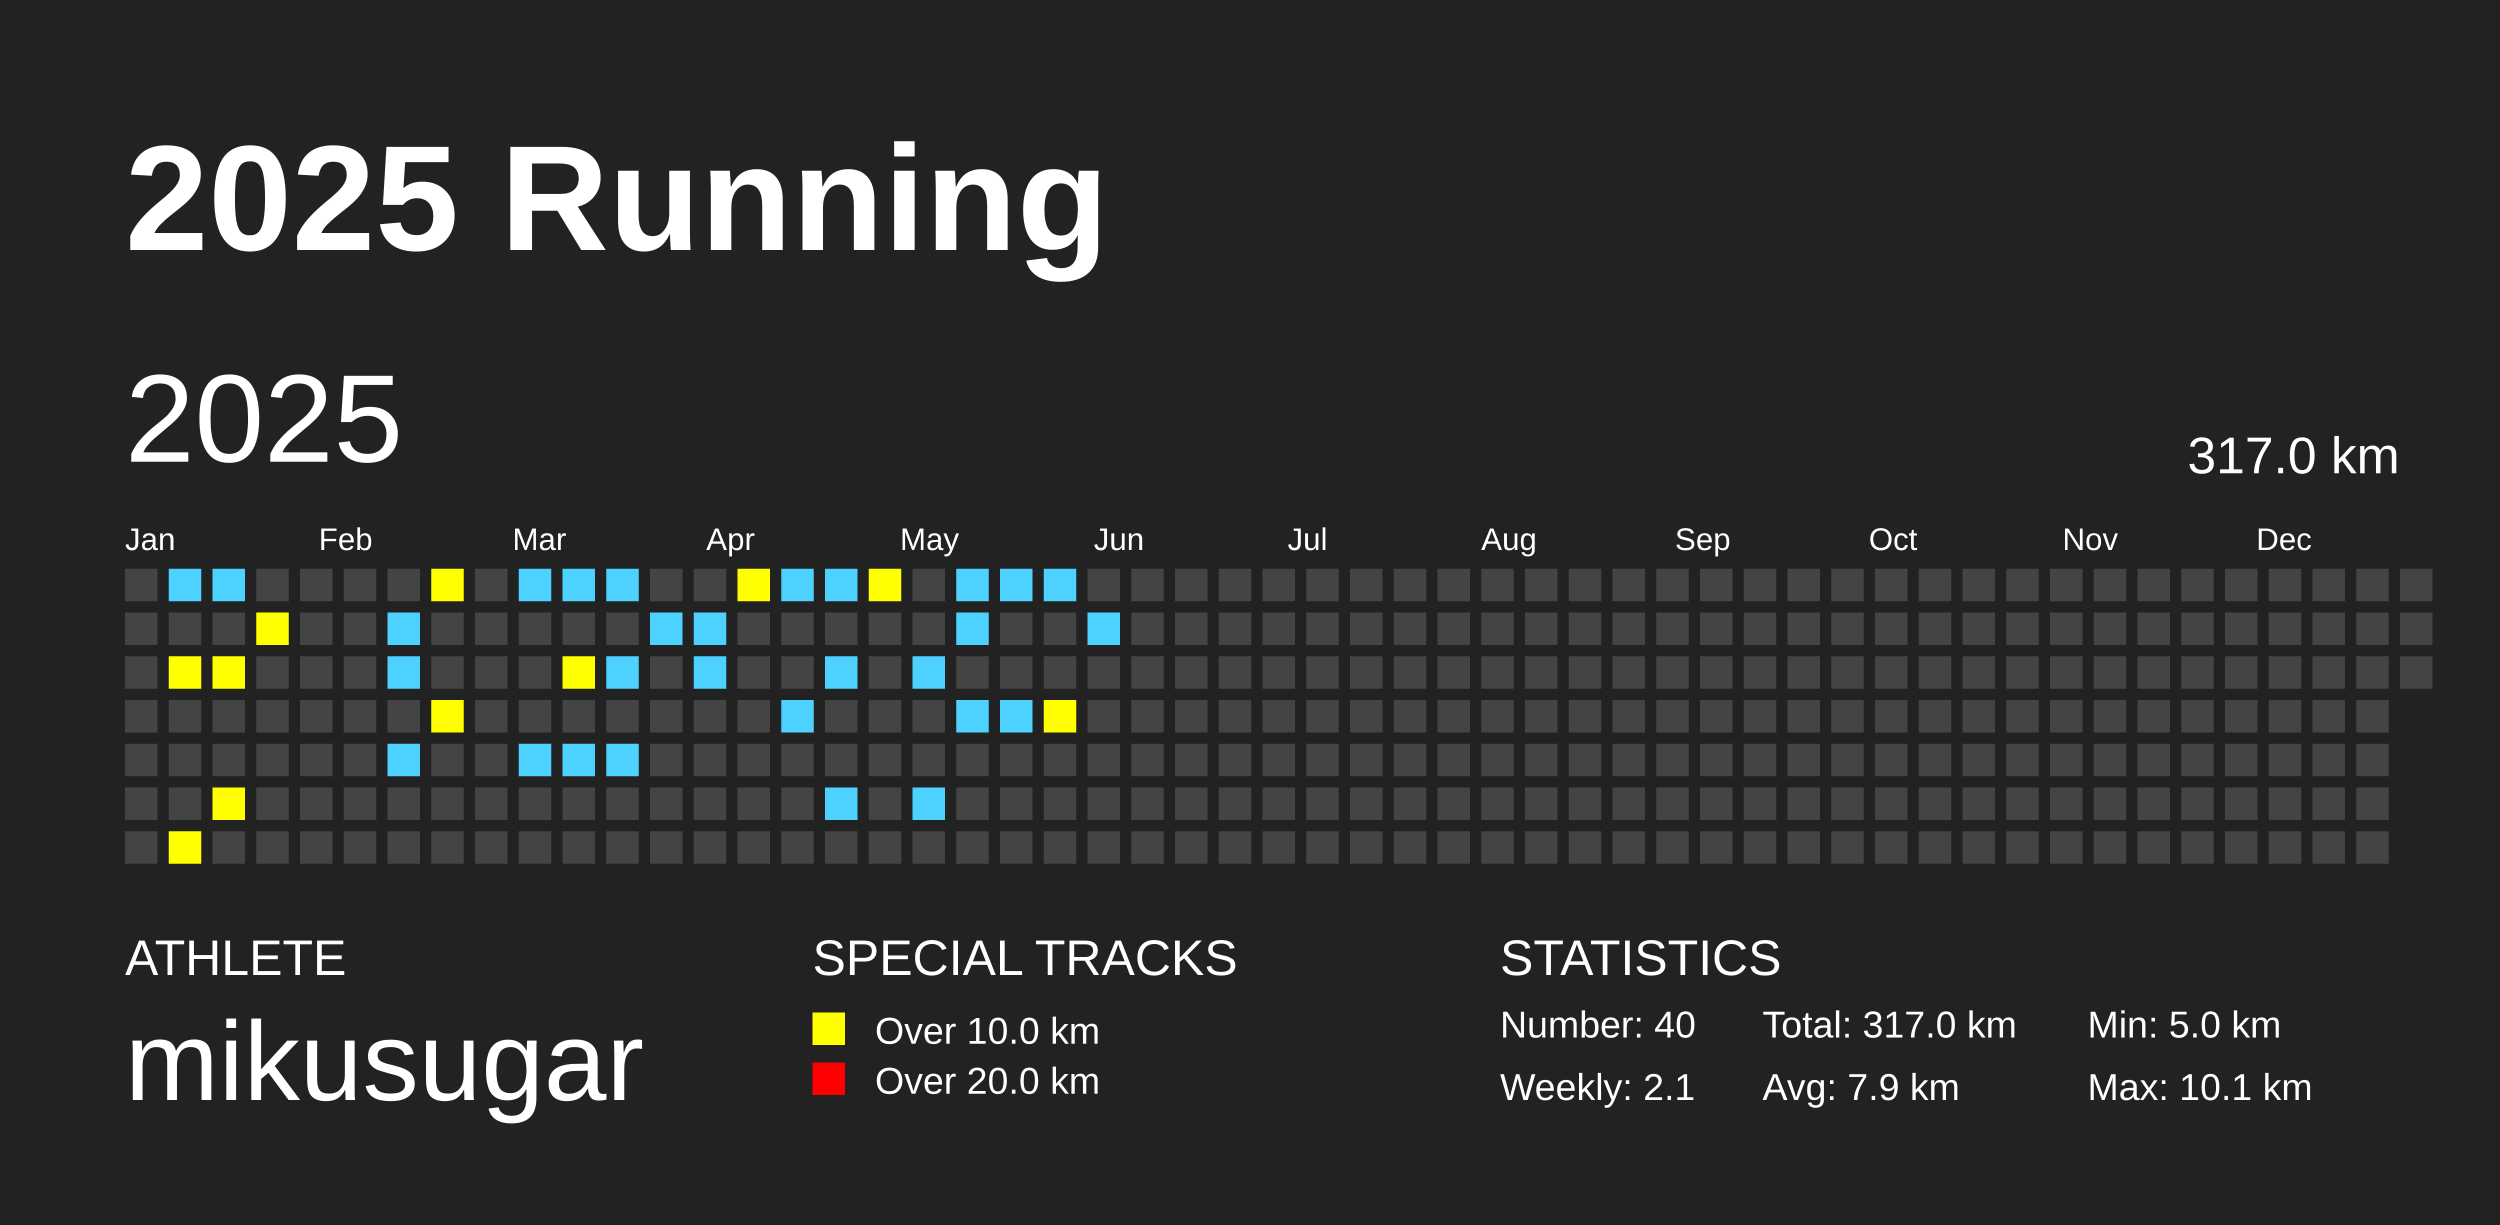
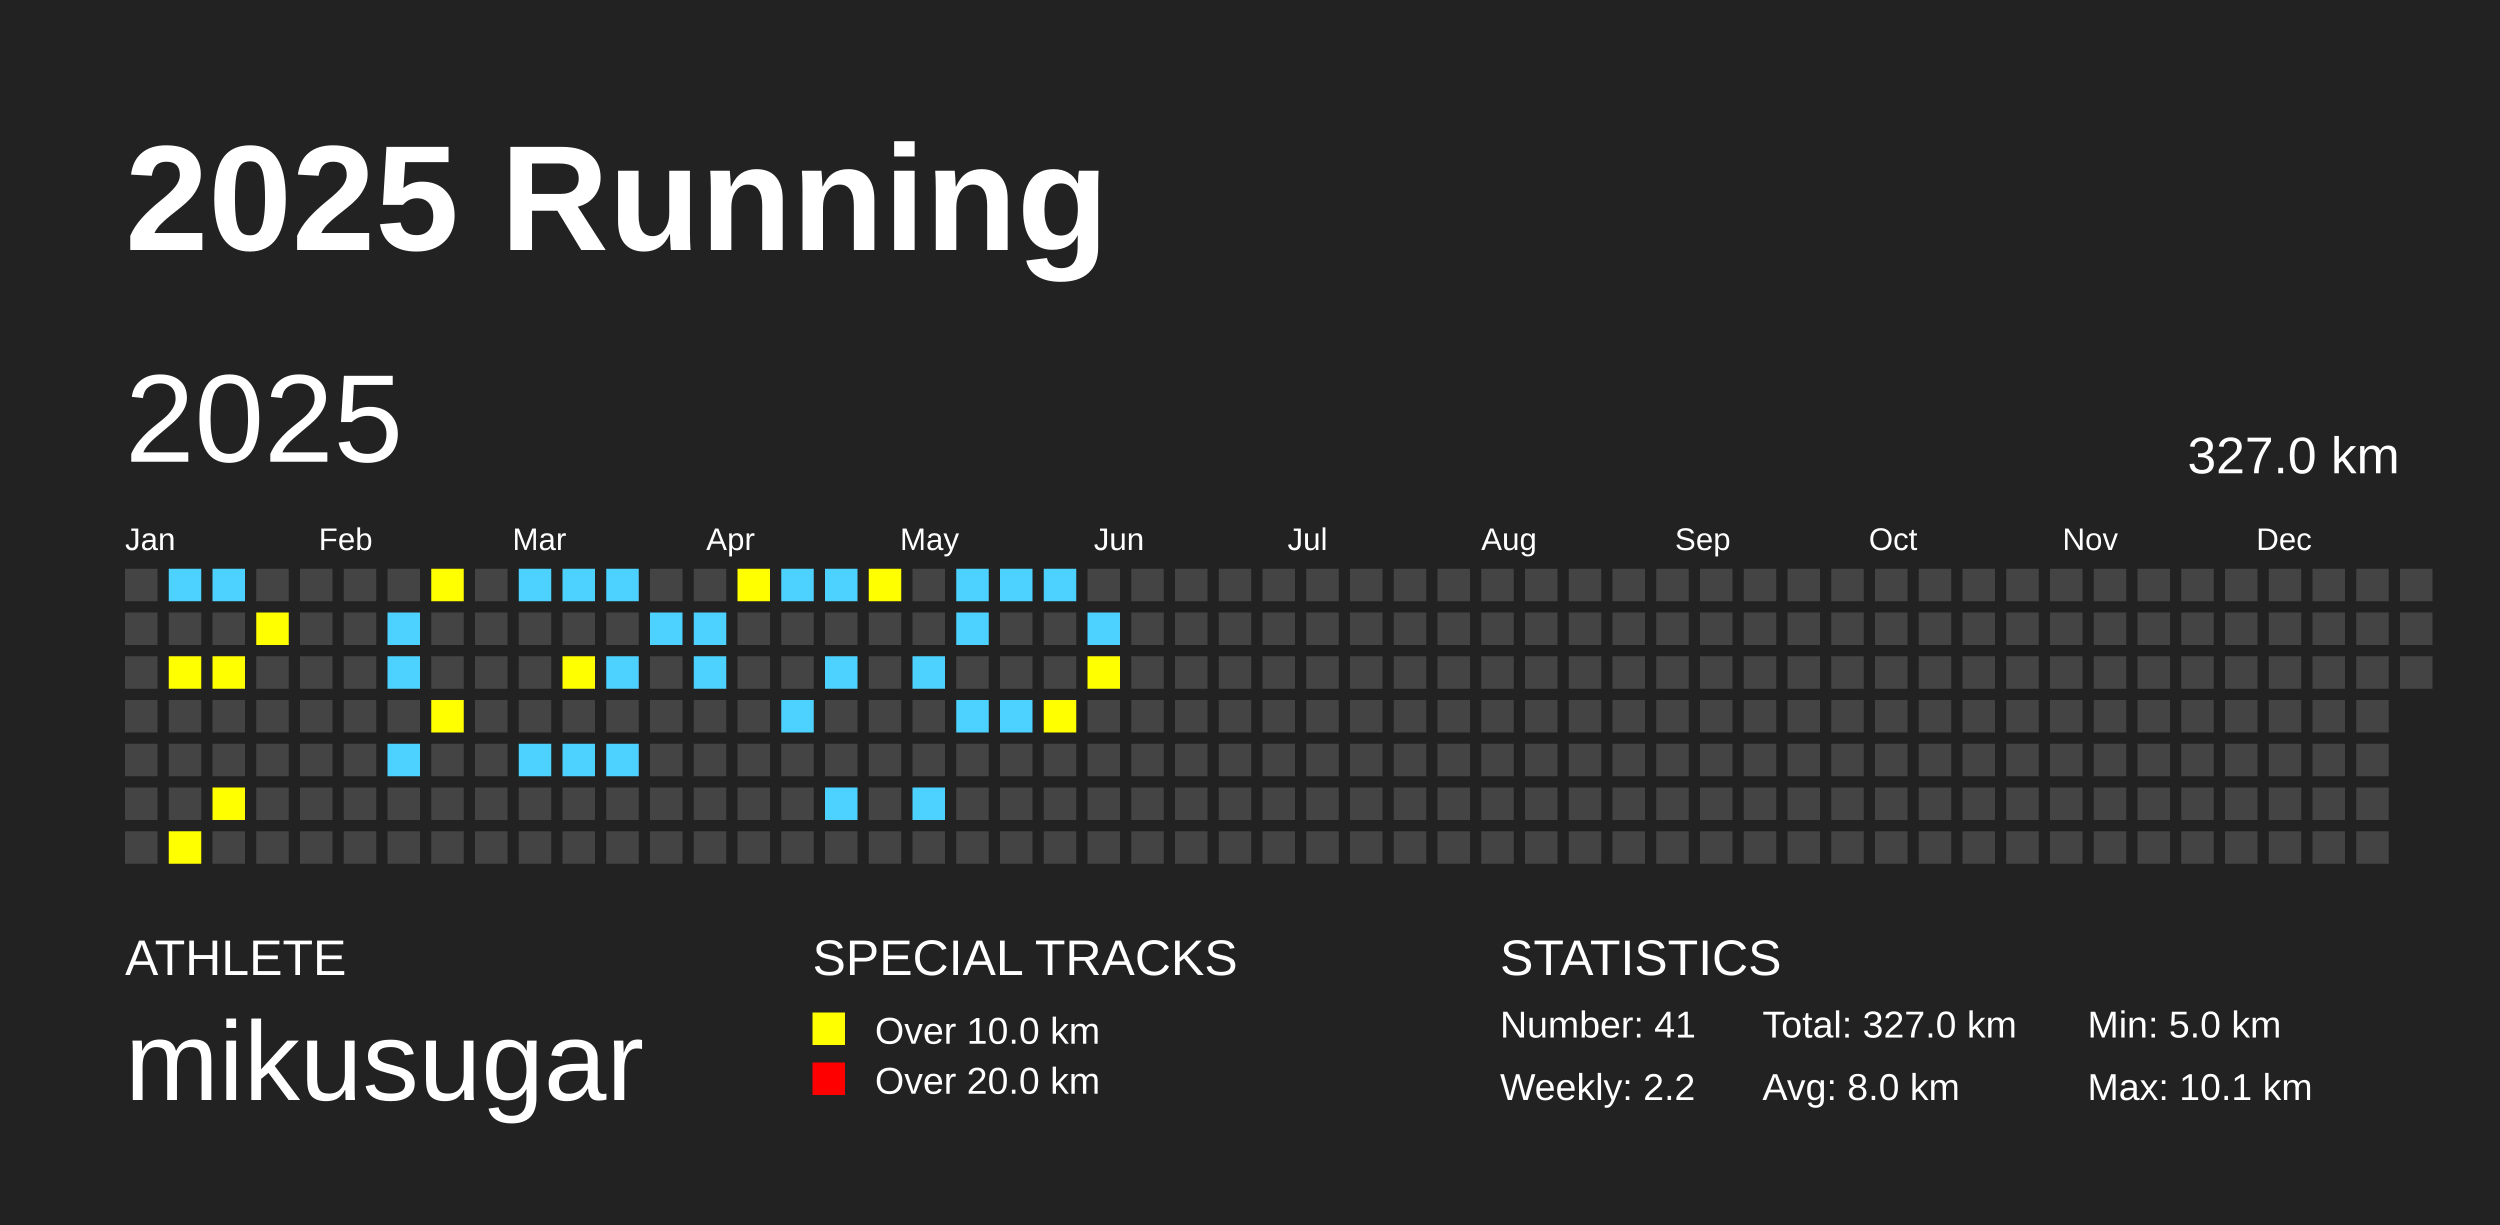
<svg xmlns="http://www.w3.org/2000/svg" baseProfile="full" height="98mm" version="1.1" viewBox="0,0,200,98" width="200mm">
  <defs />
  <rect fill="#222222" height="98" width="200" x="0" y="0" />
  <text fill="#FFFFFF" style="font-size:12px; font-family:Arial; font-weight:bold;" x="10" y="20">2025 Running</text>
  <text fill="#FFFFFF" style="font-size:4px; font-family:Arial" x="10" y="78">ATHLETE</text>
  <text fill="#FFFFFF" style="font-size:9px; font-family:Arial" x="10" y="88">mikusugar</text>
  <text fill="#FFFFFF" style="font-size:4px; font-family:Arial" x="65" y="78">SPECIAL TRACKS</text>
  <rect fill="yellow" height="2.6" width="2.6" x="65" y="81" />
  <text fill="#FFFFFF" style="font-size:3px; font-family:Arial" x="70" y="83.5">Over 10.0 km</text>
  <rect fill="red" height="2.6" width="2.6" x="65" y="85" />
  <text fill="#FFFFFF" style="font-size:3px; font-family:Arial" x="70" y="87.5">Over 20.0 km</text>
  <text fill="#FFFFFF" style="font-size:4px; font-family:Arial" x="120" y="78">STATISTICS</text>
-   <text fill="#FFFFFF" style="font-size:3px; font-family:Arial" x="120" y="83">Number: 40</text>
-   <text fill="#FFFFFF" style="font-size:3px; font-family:Arial" x="120" y="88">Weekly: 2.1</text>
-   <text fill="#FFFFFF" style="font-size:3px; font-family:Arial" x="141" y="83">Total: 317.0 km</text>
-   <text fill="#FFFFFF" style="font-size:3px; font-family:Arial" x="141" y="88">Avg: 7.9 km</text>
+   <text fill="#FFFFFF" style="font-size:3px; font-family:Arial" x="120" y="83">Number: 41</text>
+   <text fill="#FFFFFF" style="font-size:3px; font-family:Arial" x="120" y="88">Weekly: 2.2</text>
+   <text fill="#FFFFFF" style="font-size:3px; font-family:Arial" x="141" y="83">Total: 327.0 km</text>
+   <text fill="#FFFFFF" style="font-size:3px; font-family:Arial" x="141" y="88">Avg: 8.0 km</text>
  <text fill="#FFFFFF" style="font-size:3px; font-family:Arial" x="167" y="83">Min: 5.0 km</text>
  <text fill="#FFFFFF" style="font-size:3px; font-family:Arial" x="167" y="88">Max: 10.1 km</text>
  <text dominant-baseline="hanging" fill="#FFFFFF" style="font-size:10.0px; font-family:Arial;" x="10" y="30">2025</text>
-   <text dominant-baseline="hanging" fill="#FFFFFF" style="font-size:4.125px; font-family:Arial;" x="175" y="35">317.0 km</text>
+   <text dominant-baseline="hanging" fill="#FFFFFF" style="font-size:4.125px; font-family:Arial;" x="175" y="35">327.0 km</text>
  <text fill="#FFFFFF" style="font-size:2.5px; font-family:Arial" x="10.0" y="44">Jan</text>
  <text fill="#FFFFFF" style="font-size:2.5px; font-family:Arial" x="25.5" y="44">Feb</text>
  <text fill="#FFFFFF" style="font-size:2.5px; font-family:Arial" x="41.0" y="44">Mar</text>
  <text fill="#FFFFFF" style="font-size:2.5px; font-family:Arial" x="56.5" y="44">Apr</text>
  <text fill="#FFFFFF" style="font-size:2.5px; font-family:Arial" x="72.0" y="44">May</text>
  <text fill="#FFFFFF" style="font-size:2.5px; font-family:Arial" x="87.5" y="44">Jun</text>
  <text fill="#FFFFFF" style="font-size:2.5px; font-family:Arial" x="103.0" y="44">Jul</text>
  <text fill="#FFFFFF" style="font-size:2.5px; font-family:Arial" x="118.5" y="44">Aug</text>
  <text fill="#FFFFFF" style="font-size:2.5px; font-family:Arial" x="134.0" y="44">Sep</text>
  <text fill="#FFFFFF" style="font-size:2.5px; font-family:Arial" x="149.5" y="44">Oct</text>
  <text fill="#FFFFFF" style="font-size:2.5px; font-family:Arial" x="165.0" y="44">Nov</text>
  <text fill="#FFFFFF" style="font-size:2.5px; font-family:Arial" x="180.5" y="44">Dec</text>
  <rect fill="#444444" height="2.6" width="2.6" x="10.0" y="45.5" />
  <rect fill="#444444" height="2.6" width="2.6" x="10.0" y="49.0" />
  <rect fill="#444444" height="2.6" width="2.6" x="10.0" y="52.5" />
  <rect fill="#444444" height="2.6" width="2.6" x="10.0" y="56.0" />
  <rect fill="#444444" height="2.6" width="2.6" x="10.0" y="59.5" />
  <rect fill="#444444" height="2.6" width="2.6" x="10.0" y="63.0" />
  <rect fill="#444444" height="2.6" width="2.6" x="10.0" y="66.5" />
  <rect fill="#4DD2FF" height="2.6" width="2.6" x="13.5" y="45.5" />
  <rect fill="#444444" height="2.6" width="2.6" x="13.5" y="49.0" />
  <rect fill="yellow" height="2.6" width="2.6" x="13.5" y="52.5" />
  <rect fill="#444444" height="2.6" width="2.6" x="13.5" y="56.0" />
  <rect fill="#444444" height="2.6" width="2.6" x="13.5" y="59.5" />
  <rect fill="#444444" height="2.6" width="2.6" x="13.5" y="63.0" />
  <rect fill="yellow" height="2.6" width="2.6" x="13.5" y="66.5" />
  <rect fill="#4DD2FF" height="2.6" width="2.6" x="17.0" y="45.5" />
  <rect fill="#444444" height="2.6" width="2.6" x="17.0" y="49.0" />
  <rect fill="yellow" height="2.6" width="2.6" x="17.0" y="52.5" />
  <rect fill="#444444" height="2.6" width="2.6" x="17.0" y="56.0" />
  <rect fill="#444444" height="2.6" width="2.6" x="17.0" y="59.5" />
  <rect fill="yellow" height="2.6" width="2.6" x="17.0" y="63.0" />
  <rect fill="#444444" height="2.6" width="2.6" x="17.0" y="66.5" />
  <rect fill="#444444" height="2.6" width="2.6" x="20.5" y="45.5" />
  <rect fill="yellow" height="2.6" width="2.6" x="20.5" y="49.0" />
  <rect fill="#444444" height="2.6" width="2.6" x="20.5" y="52.5" />
  <rect fill="#444444" height="2.6" width="2.6" x="20.5" y="56.0" />
  <rect fill="#444444" height="2.6" width="2.6" x="20.5" y="59.5" />
  <rect fill="#444444" height="2.6" width="2.6" x="20.5" y="63.0" />
  <rect fill="#444444" height="2.6" width="2.6" x="20.5" y="66.5" />
  <rect fill="#444444" height="2.6" width="2.6" x="24.0" y="45.5" />
  <rect fill="#444444" height="2.6" width="2.6" x="24.0" y="49.0" />
  <rect fill="#444444" height="2.6" width="2.6" x="24.0" y="52.5" />
  <rect fill="#444444" height="2.6" width="2.6" x="24.0" y="56.0" />
  <rect fill="#444444" height="2.6" width="2.6" x="24.0" y="59.5" />
  <rect fill="#444444" height="2.6" width="2.6" x="24.0" y="63.0" />
  <rect fill="#444444" height="2.6" width="2.6" x="24.0" y="66.5" />
  <rect fill="#444444" height="2.6" width="2.6" x="27.5" y="45.5" />
  <rect fill="#444444" height="2.6" width="2.6" x="27.5" y="49.0" />
  <rect fill="#444444" height="2.6" width="2.6" x="27.5" y="52.5" />
  <rect fill="#444444" height="2.6" width="2.6" x="27.5" y="56.0" />
  <rect fill="#444444" height="2.6" width="2.6" x="27.5" y="59.5" />
  <rect fill="#444444" height="2.6" width="2.6" x="27.5" y="63.0" />
  <rect fill="#444444" height="2.6" width="2.6" x="27.5" y="66.5" />
  <rect fill="#444444" height="2.6" width="2.6" x="31.0" y="45.5" />
  <rect fill="#4DD2FF" height="2.6" width="2.6" x="31.0" y="49.0" />
  <rect fill="#4DD2FF" height="2.6" width="2.6" x="31.0" y="52.5" />
  <rect fill="#444444" height="2.6" width="2.6" x="31.0" y="56.0" />
  <rect fill="#4DD2FF" height="2.6" width="2.6" x="31.0" y="59.5" />
  <rect fill="#444444" height="2.6" width="2.6" x="31.0" y="63.0" />
  <rect fill="#444444" height="2.6" width="2.6" x="31.0" y="66.5" />
  <rect fill="yellow" height="2.6" width="2.6" x="34.5" y="45.5" />
  <rect fill="#444444" height="2.6" width="2.6" x="34.5" y="49.0" />
  <rect fill="#444444" height="2.6" width="2.6" x="34.5" y="52.5" />
  <rect fill="yellow" height="2.6" width="2.6" x="34.5" y="56.0" />
  <rect fill="#444444" height="2.6" width="2.6" x="34.5" y="59.5" />
  <rect fill="#444444" height="2.6" width="2.6" x="34.5" y="63.0" />
  <rect fill="#444444" height="2.6" width="2.6" x="34.5" y="66.5" />
  <rect fill="#444444" height="2.6" width="2.6" x="38.0" y="45.5" />
  <rect fill="#444444" height="2.6" width="2.6" x="38.0" y="49.0" />
  <rect fill="#444444" height="2.6" width="2.6" x="38.0" y="52.5" />
  <rect fill="#444444" height="2.6" width="2.6" x="38.0" y="56.0" />
  <rect fill="#444444" height="2.6" width="2.6" x="38.0" y="59.5" />
  <rect fill="#444444" height="2.6" width="2.6" x="38.0" y="63.0" />
  <rect fill="#444444" height="2.6" width="2.6" x="38.0" y="66.5" />
  <rect fill="#4DD2FF" height="2.6" width="2.6" x="41.5" y="45.5" />
  <rect fill="#444444" height="2.6" width="2.6" x="41.5" y="49.0" />
  <rect fill="#444444" height="2.6" width="2.6" x="41.5" y="52.5" />
  <rect fill="#444444" height="2.6" width="2.6" x="41.5" y="56.0" />
  <rect fill="#4DD2FF" height="2.6" width="2.6" x="41.5" y="59.5" />
  <rect fill="#444444" height="2.6" width="2.6" x="41.5" y="63.0" />
  <rect fill="#444444" height="2.6" width="2.6" x="41.5" y="66.5" />
  <rect fill="#4DD2FF" height="2.6" width="2.6" x="45.0" y="45.5" />
  <rect fill="#444444" height="2.6" width="2.6" x="45.0" y="49.0" />
  <rect fill="yellow" height="2.6" width="2.6" x="45.0" y="52.5" />
  <rect fill="#444444" height="2.6" width="2.6" x="45.0" y="56.0" />
  <rect fill="#4DD2FF" height="2.6" width="2.6" x="45.0" y="59.5" />
  <rect fill="#444444" height="2.6" width="2.6" x="45.0" y="63.0" />
  <rect fill="#444444" height="2.6" width="2.6" x="45.0" y="66.5" />
  <rect fill="#4DD2FF" height="2.6" width="2.6" x="48.5" y="45.5" />
  <rect fill="#444444" height="2.6" width="2.6" x="48.5" y="49.0" />
  <rect fill="#4DD2FF" height="2.6" width="2.6" x="48.5" y="52.5" />
  <rect fill="#444444" height="2.6" width="2.6" x="48.5" y="56.0" />
  <rect fill="#4DD2FF" height="2.6" width="2.6" x="48.5" y="59.5" />
  <rect fill="#444444" height="2.6" width="2.6" x="48.5" y="63.0" />
  <rect fill="#444444" height="2.6" width="2.6" x="48.5" y="66.5" />
  <rect fill="#444444" height="2.6" width="2.6" x="52.0" y="45.5" />
  <rect fill="#4DD2FF" height="2.6" width="2.6" x="52.0" y="49.0" />
  <rect fill="#444444" height="2.6" width="2.6" x="52.0" y="52.5" />
  <rect fill="#444444" height="2.6" width="2.6" x="52.0" y="56.0" />
  <rect fill="#444444" height="2.6" width="2.6" x="52.0" y="59.5" />
  <rect fill="#444444" height="2.6" width="2.6" x="52.0" y="63.0" />
  <rect fill="#444444" height="2.6" width="2.6" x="52.0" y="66.5" />
  <rect fill="#444444" height="2.6" width="2.6" x="55.5" y="45.5" />
  <rect fill="#4DD2FF" height="2.6" width="2.6" x="55.5" y="49.0" />
  <rect fill="#4DD2FF" height="2.6" width="2.6" x="55.5" y="52.5" />
  <rect fill="#444444" height="2.6" width="2.6" x="55.5" y="56.0" />
  <rect fill="#444444" height="2.6" width="2.6" x="55.5" y="59.5" />
  <rect fill="#444444" height="2.6" width="2.6" x="55.5" y="63.0" />
  <rect fill="#444444" height="2.6" width="2.6" x="55.5" y="66.5" />
  <rect fill="yellow" height="2.6" width="2.6" x="59.0" y="45.5" />
  <rect fill="#444444" height="2.6" width="2.6" x="59.0" y="49.0" />
  <rect fill="#444444" height="2.6" width="2.6" x="59.0" y="52.5" />
  <rect fill="#444444" height="2.6" width="2.6" x="59.0" y="56.0" />
  <rect fill="#444444" height="2.6" width="2.6" x="59.0" y="59.5" />
  <rect fill="#444444" height="2.6" width="2.6" x="59.0" y="63.0" />
  <rect fill="#444444" height="2.6" width="2.6" x="59.0" y="66.5" />
  <rect fill="#4DD2FF" height="2.6" width="2.6" x="62.5" y="45.5" />
  <rect fill="#444444" height="2.6" width="2.6" x="62.5" y="49.0" />
  <rect fill="#444444" height="2.6" width="2.6" x="62.5" y="52.5" />
  <rect fill="#4DD2FF" height="2.6" width="2.6" x="62.5" y="56.0" />
  <rect fill="#444444" height="2.6" width="2.6" x="62.5" y="59.5" />
  <rect fill="#444444" height="2.6" width="2.6" x="62.5" y="63.0" />
  <rect fill="#444444" height="2.6" width="2.6" x="62.5" y="66.5" />
  <rect fill="#4DD2FF" height="2.6" width="2.6" x="66.0" y="45.5" />
  <rect fill="#444444" height="2.6" width="2.6" x="66.0" y="49.0" />
  <rect fill="#4DD2FF" height="2.6" width="2.6" x="66.0" y="52.5" />
  <rect fill="#444444" height="2.6" width="2.6" x="66.0" y="56.0" />
  <rect fill="#444444" height="2.6" width="2.6" x="66.0" y="59.5" />
  <rect fill="#4DD2FF" height="2.6" width="2.6" x="66.0" y="63.0" />
  <rect fill="#444444" height="2.6" width="2.6" x="66.0" y="66.5" />
  <rect fill="yellow" height="2.6" width="2.6" x="69.5" y="45.5" />
  <rect fill="#444444" height="2.6" width="2.6" x="69.5" y="49.0" />
  <rect fill="#444444" height="2.6" width="2.6" x="69.5" y="52.5" />
  <rect fill="#444444" height="2.6" width="2.6" x="69.5" y="56.0" />
  <rect fill="#444444" height="2.6" width="2.6" x="69.5" y="59.5" />
  <rect fill="#444444" height="2.6" width="2.6" x="69.5" y="63.0" />
  <rect fill="#444444" height="2.6" width="2.6" x="69.5" y="66.5" />
  <rect fill="#444444" height="2.6" width="2.6" x="73.0" y="45.5" />
  <rect fill="#444444" height="2.6" width="2.6" x="73.0" y="49.0" />
  <rect fill="#4DD2FF" height="2.6" width="2.6" x="73.0" y="52.5" />
  <rect fill="#444444" height="2.6" width="2.6" x="73.0" y="56.0" />
  <rect fill="#444444" height="2.6" width="2.6" x="73.0" y="59.5" />
  <rect fill="#4DD2FF" height="2.6" width="2.6" x="73.0" y="63.0" />
  <rect fill="#444444" height="2.6" width="2.6" x="73.0" y="66.5" />
  <rect fill="#4DD2FF" height="2.6" width="2.6" x="76.5" y="45.5" />
  <rect fill="#4DD2FF" height="2.6" width="2.6" x="76.5" y="49.0" />
  <rect fill="#444444" height="2.6" width="2.6" x="76.5" y="52.5" />
  <rect fill="#4DD2FF" height="2.6" width="2.6" x="76.5" y="56.0" />
  <rect fill="#444444" height="2.6" width="2.6" x="76.5" y="59.5" />
  <rect fill="#444444" height="2.6" width="2.6" x="76.5" y="63.0" />
  <rect fill="#444444" height="2.6" width="2.6" x="76.5" y="66.5" />
  <rect fill="#4DD2FF" height="2.6" width="2.6" x="80.0" y="45.5" />
  <rect fill="#444444" height="2.6" width="2.6" x="80.0" y="49.0" />
  <rect fill="#444444" height="2.6" width="2.6" x="80.0" y="52.5" />
  <rect fill="#4DD2FF" height="2.6" width="2.6" x="80.0" y="56.0" />
  <rect fill="#444444" height="2.6" width="2.6" x="80.0" y="59.5" />
  <rect fill="#444444" height="2.6" width="2.6" x="80.0" y="63.0" />
  <rect fill="#444444" height="2.6" width="2.6" x="80.0" y="66.5" />
  <rect fill="#4DD2FF" height="2.6" width="2.6" x="83.5" y="45.5" />
  <rect fill="#444444" height="2.6" width="2.6" x="83.5" y="49.0" />
  <rect fill="#444444" height="2.6" width="2.6" x="83.5" y="52.5" />
  <rect fill="yellow" height="2.6" width="2.6" x="83.5" y="56.0" />
  <rect fill="#444444" height="2.6" width="2.6" x="83.5" y="59.5" />
  <rect fill="#444444" height="2.6" width="2.6" x="83.5" y="63.0" />
  <rect fill="#444444" height="2.6" width="2.6" x="83.5" y="66.5" />
  <rect fill="#444444" height="2.6" width="2.6" x="87.0" y="45.5" />
  <rect fill="#4DD2FF" height="2.6" width="2.6" x="87.0" y="49.0" />
-   <rect fill="#444444" height="2.6" width="2.6" x="87.0" y="52.5" />
+   <rect fill="yellow" height="2.6" width="2.6" x="87.0" y="52.5" />
  <rect fill="#444444" height="2.6" width="2.6" x="87.0" y="56.0" />
  <rect fill="#444444" height="2.6" width="2.6" x="87.0" y="59.5" />
  <rect fill="#444444" height="2.6" width="2.6" x="87.0" y="63.0" />
  <rect fill="#444444" height="2.6" width="2.6" x="87.0" y="66.5" />
  <rect fill="#444444" height="2.6" width="2.6" x="90.5" y="45.5" />
  <rect fill="#444444" height="2.6" width="2.6" x="90.5" y="49.0" />
  <rect fill="#444444" height="2.6" width="2.6" x="90.5" y="52.5" />
  <rect fill="#444444" height="2.6" width="2.6" x="90.5" y="56.0" />
  <rect fill="#444444" height="2.6" width="2.6" x="90.5" y="59.5" />
  <rect fill="#444444" height="2.6" width="2.6" x="90.5" y="63.0" />
  <rect fill="#444444" height="2.6" width="2.6" x="90.5" y="66.5" />
  <rect fill="#444444" height="2.6" width="2.6" x="94.0" y="45.5" />
  <rect fill="#444444" height="2.6" width="2.6" x="94.0" y="49.0" />
  <rect fill="#444444" height="2.6" width="2.6" x="94.0" y="52.5" />
  <rect fill="#444444" height="2.6" width="2.6" x="94.0" y="56.0" />
  <rect fill="#444444" height="2.6" width="2.6" x="94.0" y="59.5" />
  <rect fill="#444444" height="2.6" width="2.6" x="94.0" y="63.0" />
  <rect fill="#444444" height="2.6" width="2.6" x="94.0" y="66.5" />
  <rect fill="#444444" height="2.6" width="2.6" x="97.5" y="45.5" />
  <rect fill="#444444" height="2.6" width="2.6" x="97.5" y="49.0" />
  <rect fill="#444444" height="2.6" width="2.6" x="97.5" y="52.5" />
  <rect fill="#444444" height="2.6" width="2.6" x="97.5" y="56.0" />
  <rect fill="#444444" height="2.6" width="2.6" x="97.5" y="59.5" />
  <rect fill="#444444" height="2.6" width="2.6" x="97.5" y="63.0" />
  <rect fill="#444444" height="2.6" width="2.6" x="97.5" y="66.5" />
  <rect fill="#444444" height="2.6" width="2.6" x="101.0" y="45.5" />
  <rect fill="#444444" height="2.6" width="2.6" x="101.0" y="49.0" />
  <rect fill="#444444" height="2.6" width="2.6" x="101.0" y="52.5" />
  <rect fill="#444444" height="2.6" width="2.6" x="101.0" y="56.0" />
  <rect fill="#444444" height="2.6" width="2.6" x="101.0" y="59.5" />
  <rect fill="#444444" height="2.6" width="2.6" x="101.0" y="63.0" />
  <rect fill="#444444" height="2.6" width="2.6" x="101.0" y="66.5" />
  <rect fill="#444444" height="2.6" width="2.6" x="104.5" y="45.5" />
  <rect fill="#444444" height="2.6" width="2.6" x="104.5" y="49.0" />
  <rect fill="#444444" height="2.6" width="2.6" x="104.5" y="52.5" />
  <rect fill="#444444" height="2.6" width="2.6" x="104.5" y="56.0" />
  <rect fill="#444444" height="2.6" width="2.6" x="104.5" y="59.5" />
  <rect fill="#444444" height="2.6" width="2.6" x="104.5" y="63.0" />
  <rect fill="#444444" height="2.6" width="2.6" x="104.5" y="66.5" />
  <rect fill="#444444" height="2.6" width="2.6" x="108.0" y="45.5" />
  <rect fill="#444444" height="2.6" width="2.6" x="108.0" y="49.0" />
  <rect fill="#444444" height="2.6" width="2.6" x="108.0" y="52.5" />
  <rect fill="#444444" height="2.6" width="2.6" x="108.0" y="56.0" />
  <rect fill="#444444" height="2.6" width="2.6" x="108.0" y="59.5" />
  <rect fill="#444444" height="2.6" width="2.6" x="108.0" y="63.0" />
  <rect fill="#444444" height="2.6" width="2.6" x="108.0" y="66.5" />
  <rect fill="#444444" height="2.6" width="2.6" x="111.5" y="45.5" />
  <rect fill="#444444" height="2.6" width="2.6" x="111.5" y="49.0" />
  <rect fill="#444444" height="2.6" width="2.6" x="111.5" y="52.5" />
  <rect fill="#444444" height="2.6" width="2.6" x="111.5" y="56.0" />
  <rect fill="#444444" height="2.6" width="2.6" x="111.5" y="59.5" />
  <rect fill="#444444" height="2.6" width="2.6" x="111.5" y="63.0" />
  <rect fill="#444444" height="2.6" width="2.6" x="111.5" y="66.5" />
  <rect fill="#444444" height="2.6" width="2.6" x="115.0" y="45.5" />
  <rect fill="#444444" height="2.6" width="2.6" x="115.0" y="49.0" />
  <rect fill="#444444" height="2.6" width="2.6" x="115.0" y="52.5" />
  <rect fill="#444444" height="2.6" width="2.6" x="115.0" y="56.0" />
  <rect fill="#444444" height="2.6" width="2.6" x="115.0" y="59.5" />
  <rect fill="#444444" height="2.6" width="2.6" x="115.0" y="63.0" />
  <rect fill="#444444" height="2.6" width="2.6" x="115.0" y="66.5" />
  <rect fill="#444444" height="2.6" width="2.6" x="118.5" y="45.5" />
  <rect fill="#444444" height="2.6" width="2.6" x="118.5" y="49.0" />
  <rect fill="#444444" height="2.6" width="2.6" x="118.5" y="52.5" />
  <rect fill="#444444" height="2.6" width="2.6" x="118.5" y="56.0" />
  <rect fill="#444444" height="2.6" width="2.6" x="118.5" y="59.5" />
  <rect fill="#444444" height="2.6" width="2.6" x="118.5" y="63.0" />
  <rect fill="#444444" height="2.6" width="2.6" x="118.5" y="66.5" />
  <rect fill="#444444" height="2.6" width="2.6" x="122.0" y="45.5" />
  <rect fill="#444444" height="2.6" width="2.6" x="122.0" y="49.0" />
  <rect fill="#444444" height="2.6" width="2.6" x="122.0" y="52.5" />
  <rect fill="#444444" height="2.6" width="2.6" x="122.0" y="56.0" />
  <rect fill="#444444" height="2.6" width="2.6" x="122.0" y="59.5" />
  <rect fill="#444444" height="2.6" width="2.6" x="122.0" y="63.0" />
  <rect fill="#444444" height="2.6" width="2.6" x="122.0" y="66.5" />
  <rect fill="#444444" height="2.6" width="2.6" x="125.5" y="45.5" />
  <rect fill="#444444" height="2.6" width="2.6" x="125.5" y="49.0" />
  <rect fill="#444444" height="2.6" width="2.6" x="125.5" y="52.5" />
  <rect fill="#444444" height="2.6" width="2.6" x="125.5" y="56.0" />
  <rect fill="#444444" height="2.6" width="2.6" x="125.5" y="59.5" />
  <rect fill="#444444" height="2.6" width="2.6" x="125.5" y="63.0" />
  <rect fill="#444444" height="2.6" width="2.6" x="125.5" y="66.5" />
  <rect fill="#444444" height="2.6" width="2.6" x="129.0" y="45.5" />
  <rect fill="#444444" height="2.6" width="2.6" x="129.0" y="49.0" />
  <rect fill="#444444" height="2.6" width="2.6" x="129.0" y="52.5" />
  <rect fill="#444444" height="2.6" width="2.6" x="129.0" y="56.0" />
  <rect fill="#444444" height="2.6" width="2.6" x="129.0" y="59.5" />
  <rect fill="#444444" height="2.6" width="2.6" x="129.0" y="63.0" />
  <rect fill="#444444" height="2.6" width="2.6" x="129.0" y="66.5" />
  <rect fill="#444444" height="2.6" width="2.6" x="132.5" y="45.5" />
  <rect fill="#444444" height="2.6" width="2.6" x="132.5" y="49.0" />
  <rect fill="#444444" height="2.6" width="2.6" x="132.5" y="52.5" />
  <rect fill="#444444" height="2.6" width="2.6" x="132.5" y="56.0" />
  <rect fill="#444444" height="2.6" width="2.6" x="132.5" y="59.5" />
  <rect fill="#444444" height="2.6" width="2.6" x="132.5" y="63.0" />
  <rect fill="#444444" height="2.6" width="2.6" x="132.5" y="66.5" />
  <rect fill="#444444" height="2.6" width="2.6" x="136.0" y="45.5" />
  <rect fill="#444444" height="2.6" width="2.6" x="136.0" y="49.0" />
  <rect fill="#444444" height="2.6" width="2.6" x="136.0" y="52.5" />
  <rect fill="#444444" height="2.6" width="2.6" x="136.0" y="56.0" />
  <rect fill="#444444" height="2.6" width="2.6" x="136.0" y="59.5" />
  <rect fill="#444444" height="2.6" width="2.6" x="136.0" y="63.0" />
  <rect fill="#444444" height="2.6" width="2.6" x="136.0" y="66.5" />
  <rect fill="#444444" height="2.6" width="2.6" x="139.5" y="45.5" />
  <rect fill="#444444" height="2.6" width="2.6" x="139.5" y="49.0" />
  <rect fill="#444444" height="2.6" width="2.6" x="139.5" y="52.5" />
  <rect fill="#444444" height="2.6" width="2.6" x="139.5" y="56.0" />
  <rect fill="#444444" height="2.6" width="2.6" x="139.5" y="59.5" />
  <rect fill="#444444" height="2.6" width="2.6" x="139.5" y="63.0" />
  <rect fill="#444444" height="2.6" width="2.6" x="139.5" y="66.5" />
  <rect fill="#444444" height="2.6" width="2.6" x="143.0" y="45.5" />
  <rect fill="#444444" height="2.6" width="2.6" x="143.0" y="49.0" />
  <rect fill="#444444" height="2.6" width="2.6" x="143.0" y="52.5" />
  <rect fill="#444444" height="2.6" width="2.6" x="143.0" y="56.0" />
  <rect fill="#444444" height="2.6" width="2.6" x="143.0" y="59.5" />
  <rect fill="#444444" height="2.6" width="2.6" x="143.0" y="63.0" />
  <rect fill="#444444" height="2.6" width="2.6" x="143.0" y="66.5" />
  <rect fill="#444444" height="2.6" width="2.6" x="146.5" y="45.5" />
  <rect fill="#444444" height="2.6" width="2.6" x="146.5" y="49.0" />
  <rect fill="#444444" height="2.6" width="2.6" x="146.5" y="52.5" />
  <rect fill="#444444" height="2.6" width="2.6" x="146.5" y="56.0" />
  <rect fill="#444444" height="2.6" width="2.6" x="146.5" y="59.5" />
  <rect fill="#444444" height="2.6" width="2.6" x="146.5" y="63.0" />
  <rect fill="#444444" height="2.6" width="2.6" x="146.5" y="66.5" />
  <rect fill="#444444" height="2.6" width="2.6" x="150.0" y="45.5" />
  <rect fill="#444444" height="2.6" width="2.6" x="150.0" y="49.0" />
  <rect fill="#444444" height="2.6" width="2.6" x="150.0" y="52.5" />
  <rect fill="#444444" height="2.6" width="2.6" x="150.0" y="56.0" />
  <rect fill="#444444" height="2.6" width="2.6" x="150.0" y="59.5" />
  <rect fill="#444444" height="2.6" width="2.6" x="150.0" y="63.0" />
  <rect fill="#444444" height="2.6" width="2.6" x="150.0" y="66.5" />
  <rect fill="#444444" height="2.6" width="2.6" x="153.5" y="45.5" />
  <rect fill="#444444" height="2.6" width="2.6" x="153.5" y="49.0" />
  <rect fill="#444444" height="2.6" width="2.6" x="153.5" y="52.5" />
  <rect fill="#444444" height="2.6" width="2.6" x="153.5" y="56.0" />
  <rect fill="#444444" height="2.6" width="2.6" x="153.5" y="59.5" />
  <rect fill="#444444" height="2.6" width="2.6" x="153.5" y="63.0" />
  <rect fill="#444444" height="2.6" width="2.6" x="153.5" y="66.5" />
  <rect fill="#444444" height="2.6" width="2.6" x="157.0" y="45.5" />
  <rect fill="#444444" height="2.6" width="2.6" x="157.0" y="49.0" />
  <rect fill="#444444" height="2.6" width="2.6" x="157.0" y="52.5" />
  <rect fill="#444444" height="2.6" width="2.6" x="157.0" y="56.0" />
  <rect fill="#444444" height="2.6" width="2.6" x="157.0" y="59.5" />
  <rect fill="#444444" height="2.6" width="2.6" x="157.0" y="63.0" />
  <rect fill="#444444" height="2.6" width="2.6" x="157.0" y="66.5" />
  <rect fill="#444444" height="2.6" width="2.6" x="160.5" y="45.5" />
  <rect fill="#444444" height="2.6" width="2.6" x="160.5" y="49.0" />
  <rect fill="#444444" height="2.6" width="2.6" x="160.5" y="52.5" />
  <rect fill="#444444" height="2.6" width="2.6" x="160.5" y="56.0" />
  <rect fill="#444444" height="2.6" width="2.6" x="160.5" y="59.5" />
  <rect fill="#444444" height="2.6" width="2.6" x="160.5" y="63.0" />
  <rect fill="#444444" height="2.6" width="2.6" x="160.5" y="66.5" />
  <rect fill="#444444" height="2.6" width="2.6" x="164.0" y="45.5" />
  <rect fill="#444444" height="2.6" width="2.6" x="164.0" y="49.0" />
  <rect fill="#444444" height="2.6" width="2.6" x="164.0" y="52.5" />
  <rect fill="#444444" height="2.6" width="2.6" x="164.0" y="56.0" />
  <rect fill="#444444" height="2.6" width="2.6" x="164.0" y="59.5" />
  <rect fill="#444444" height="2.6" width="2.6" x="164.0" y="63.0" />
  <rect fill="#444444" height="2.6" width="2.6" x="164.0" y="66.5" />
  <rect fill="#444444" height="2.6" width="2.6" x="167.5" y="45.5" />
  <rect fill="#444444" height="2.6" width="2.6" x="167.5" y="49.0" />
  <rect fill="#444444" height="2.6" width="2.6" x="167.5" y="52.5" />
  <rect fill="#444444" height="2.6" width="2.6" x="167.5" y="56.0" />
  <rect fill="#444444" height="2.6" width="2.6" x="167.5" y="59.5" />
  <rect fill="#444444" height="2.6" width="2.6" x="167.5" y="63.0" />
  <rect fill="#444444" height="2.6" width="2.6" x="167.5" y="66.5" />
  <rect fill="#444444" height="2.6" width="2.6" x="171.0" y="45.5" />
  <rect fill="#444444" height="2.6" width="2.6" x="171.0" y="49.0" />
  <rect fill="#444444" height="2.6" width="2.6" x="171.0" y="52.5" />
  <rect fill="#444444" height="2.6" width="2.6" x="171.0" y="56.0" />
  <rect fill="#444444" height="2.6" width="2.6" x="171.0" y="59.5" />
  <rect fill="#444444" height="2.6" width="2.6" x="171.0" y="63.0" />
  <rect fill="#444444" height="2.6" width="2.6" x="171.0" y="66.5" />
  <rect fill="#444444" height="2.6" width="2.6" x="174.5" y="45.5" />
  <rect fill="#444444" height="2.6" width="2.6" x="174.5" y="49.0" />
  <rect fill="#444444" height="2.6" width="2.6" x="174.5" y="52.5" />
  <rect fill="#444444" height="2.6" width="2.6" x="174.5" y="56.0" />
  <rect fill="#444444" height="2.6" width="2.6" x="174.5" y="59.5" />
  <rect fill="#444444" height="2.6" width="2.6" x="174.5" y="63.0" />
  <rect fill="#444444" height="2.6" width="2.6" x="174.5" y="66.5" />
  <rect fill="#444444" height="2.6" width="2.6" x="178.0" y="45.5" />
  <rect fill="#444444" height="2.6" width="2.6" x="178.0" y="49.0" />
  <rect fill="#444444" height="2.6" width="2.6" x="178.0" y="52.5" />
  <rect fill="#444444" height="2.6" width="2.6" x="178.0" y="56.0" />
  <rect fill="#444444" height="2.6" width="2.6" x="178.0" y="59.5" />
  <rect fill="#444444" height="2.6" width="2.6" x="178.0" y="63.0" />
  <rect fill="#444444" height="2.6" width="2.6" x="178.0" y="66.5" />
  <rect fill="#444444" height="2.6" width="2.6" x="181.5" y="45.5" />
  <rect fill="#444444" height="2.6" width="2.6" x="181.5" y="49.0" />
  <rect fill="#444444" height="2.6" width="2.6" x="181.5" y="52.5" />
  <rect fill="#444444" height="2.6" width="2.6" x="181.5" y="56.0" />
  <rect fill="#444444" height="2.6" width="2.6" x="181.5" y="59.5" />
  <rect fill="#444444" height="2.6" width="2.6" x="181.5" y="63.0" />
  <rect fill="#444444" height="2.6" width="2.6" x="181.5" y="66.5" />
  <rect fill="#444444" height="2.6" width="2.6" x="185.0" y="45.5" />
  <rect fill="#444444" height="2.6" width="2.6" x="185.0" y="49.0" />
  <rect fill="#444444" height="2.6" width="2.6" x="185.0" y="52.5" />
  <rect fill="#444444" height="2.6" width="2.6" x="185.0" y="56.0" />
  <rect fill="#444444" height="2.6" width="2.6" x="185.0" y="59.5" />
  <rect fill="#444444" height="2.6" width="2.6" x="185.0" y="63.0" />
  <rect fill="#444444" height="2.6" width="2.6" x="185.0" y="66.5" />
  <rect fill="#444444" height="2.6" width="2.6" x="188.5" y="45.5" />
  <rect fill="#444444" height="2.6" width="2.6" x="188.5" y="49.0" />
  <rect fill="#444444" height="2.6" width="2.6" x="188.5" y="52.5" />
  <rect fill="#444444" height="2.6" width="2.6" x="188.5" y="56.0" />
  <rect fill="#444444" height="2.6" width="2.6" x="188.5" y="59.5" />
  <rect fill="#444444" height="2.6" width="2.6" x="188.5" y="63.0" />
  <rect fill="#444444" height="2.6" width="2.6" x="188.5" y="66.5" />
  <rect fill="#444444" height="2.6" width="2.6" x="192.0" y="45.5" />
  <rect fill="#444444" height="2.6" width="2.6" x="192.0" y="49.0" />
  <rect fill="#444444" height="2.6" width="2.6" x="192.0" y="52.5" />
</svg>
